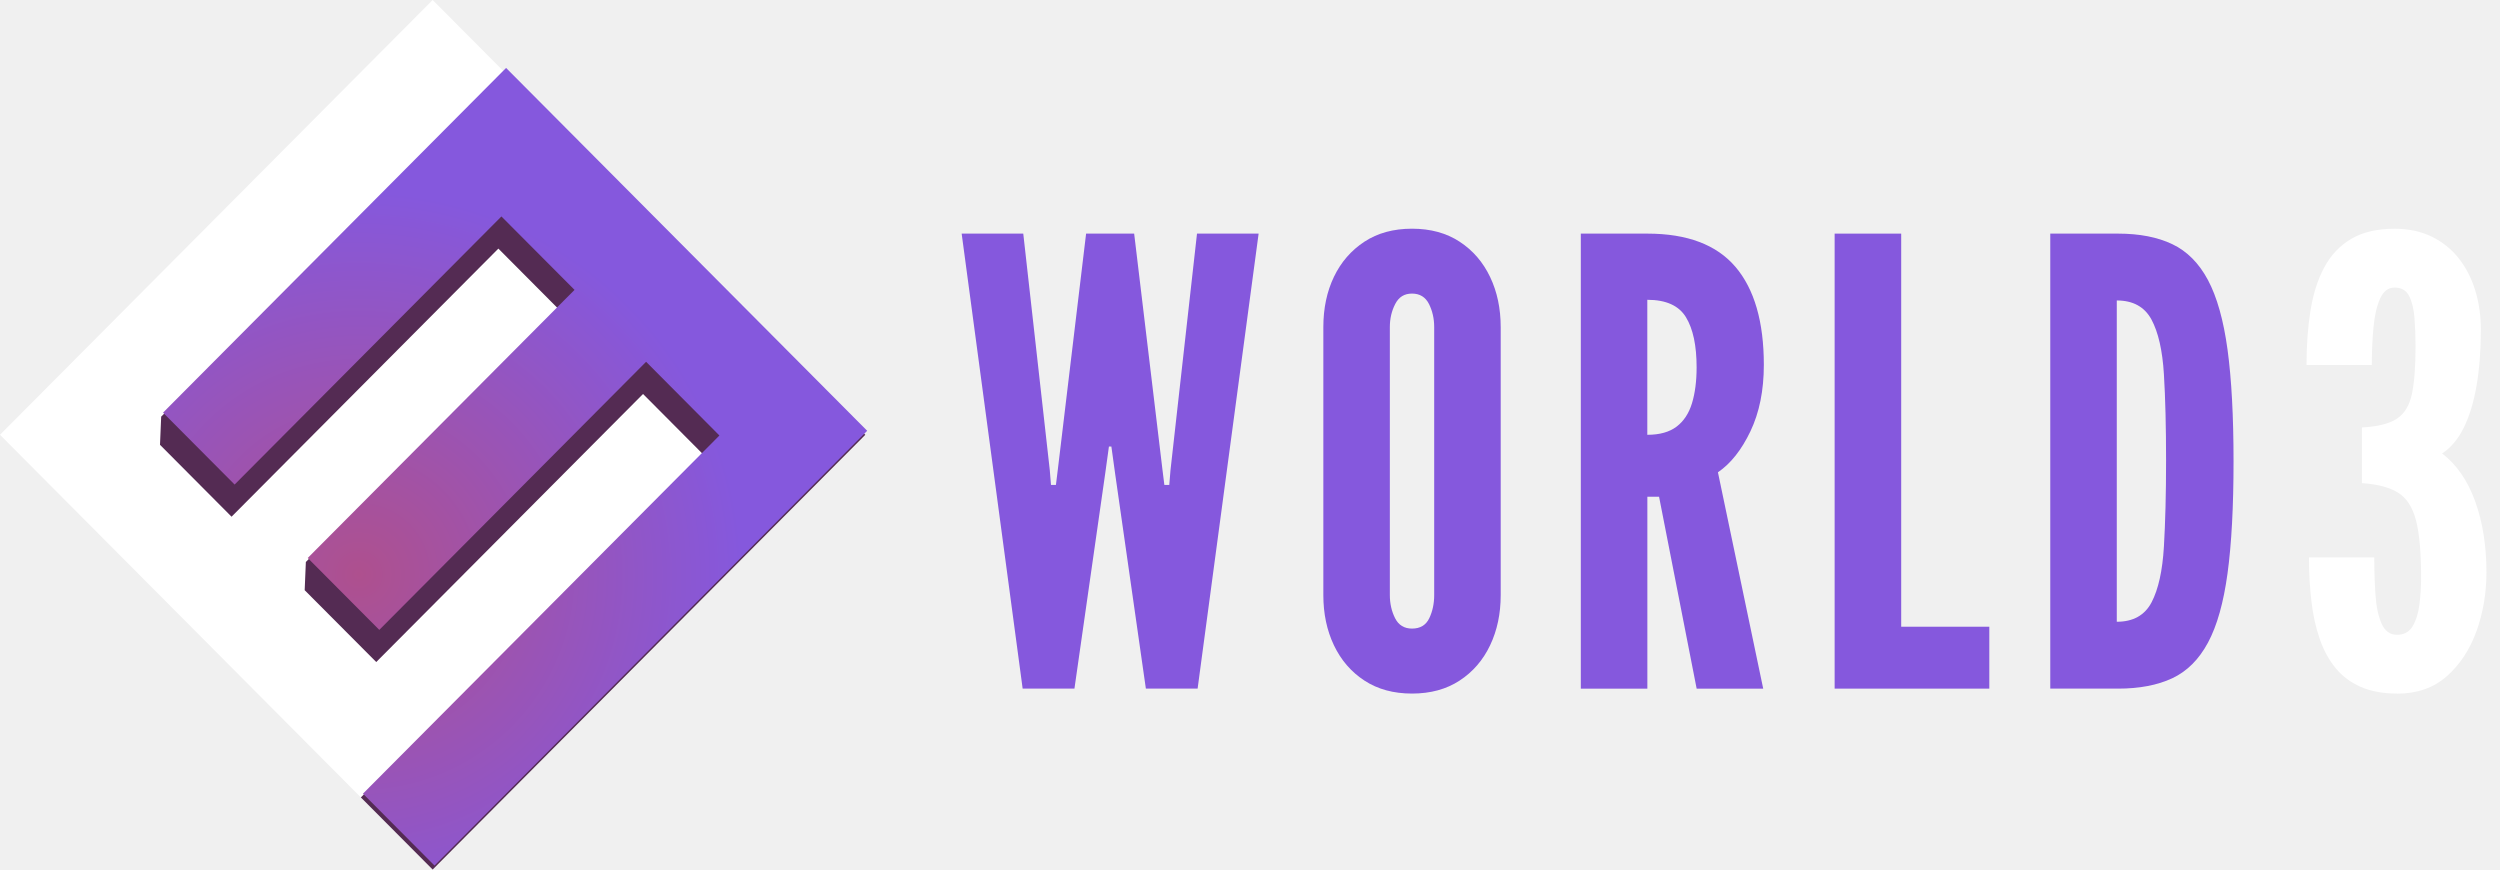
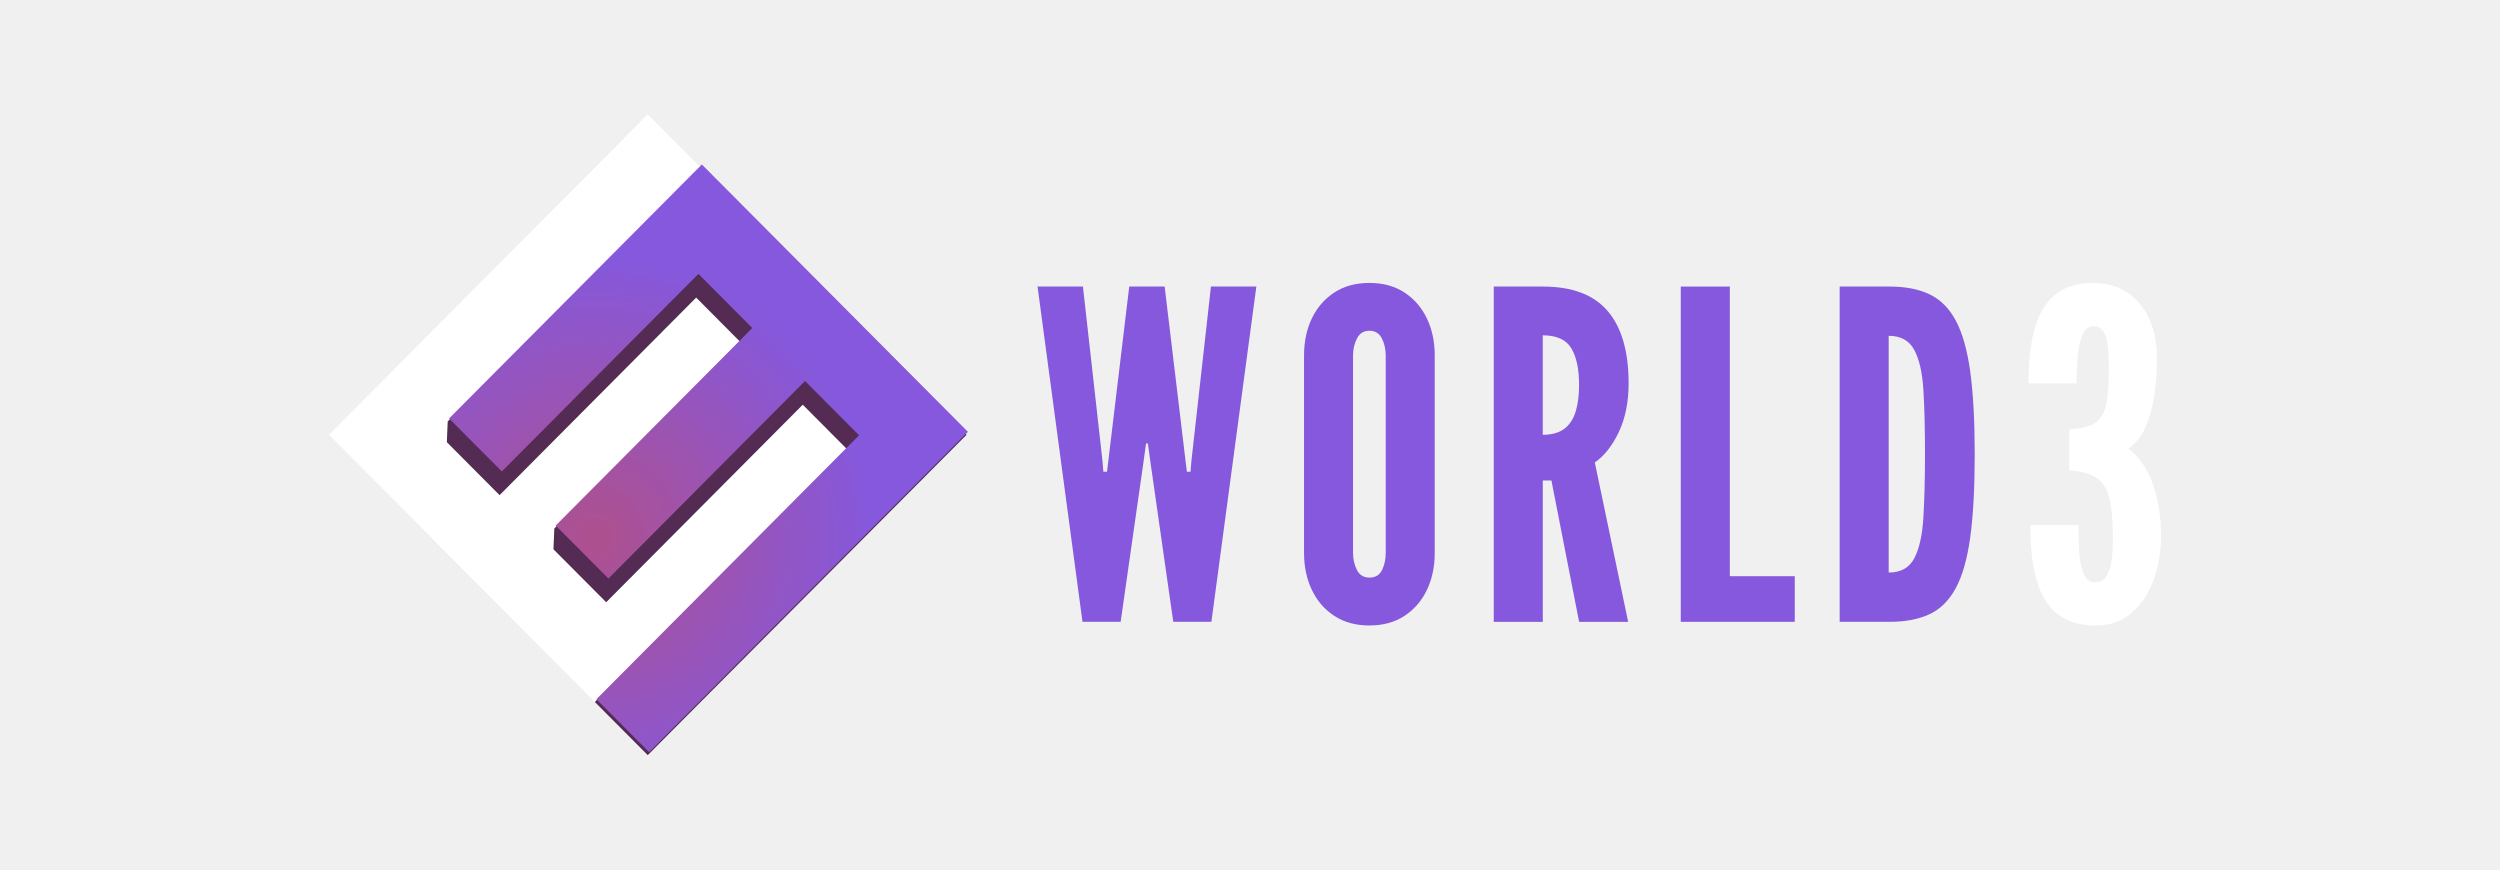
- <svg xmlns="http://www.w3.org/2000/svg" width="161" height="56" viewBox="0 0 161 56" fill="none">
+ <svg xmlns="http://www.w3.org/2000/svg" width="161" height="56" viewBox="-10 -10 181 76" fill="none" style="background: #000">
  <path d="M65.859 44.348L61.931 15.045H65.898L67.606 30.275L67.684 31.231H68.001L68.119 30.275L69.945 15.045H73.04L74.866 30.275L74.985 31.231H75.301L75.38 30.275L77.087 15.045H81.055L77.126 44.348H73.794L71.81 30.474L71.573 28.758H71.415L71.178 30.474L69.194 44.348H65.862H65.859Z" fill="#8558DD" />
  <path d="M90.934 44.666C89.743 44.666 88.722 44.388 87.869 43.829C87.015 43.271 86.362 42.514 85.906 41.558C85.451 40.603 85.223 39.525 85.223 38.328V21.065C85.223 19.857 85.451 18.776 85.906 17.826C86.362 16.877 87.018 16.123 87.869 15.565C88.722 15.006 89.743 14.728 90.934 14.728C92.125 14.728 93.146 15.006 93.999 15.565C94.853 16.123 95.506 16.88 95.962 17.836C96.418 18.791 96.645 19.869 96.645 21.065V38.328C96.645 39.525 96.418 40.6 95.962 41.558C95.506 42.517 94.85 43.274 93.999 43.829C93.146 44.388 92.125 44.666 90.934 44.666ZM90.934 40.481C91.463 40.481 91.833 40.258 92.046 39.812C92.258 39.366 92.362 38.872 92.362 38.325V21.062C92.362 20.519 92.249 20.021 92.025 19.576C91.8 19.13 91.435 18.907 90.934 18.907C90.433 18.907 90.083 19.13 89.853 19.576C89.622 20.021 89.506 20.516 89.506 21.062V38.325C89.506 38.872 89.619 39.366 89.843 39.812C90.068 40.258 90.433 40.481 90.934 40.481Z" fill="#8558DD" />
  <path d="M101.804 44.348V15.045H106.09C108.657 15.045 110.547 15.76 111.765 17.188C112.98 18.617 113.591 20.72 113.591 23.498C113.591 25.147 113.302 26.572 112.728 27.775C112.154 28.978 111.455 29.857 110.635 30.416L113.551 44.351H109.265L106.844 31.991H106.09V44.351H101.804V44.348ZM106.09 28.001C106.883 28.001 107.512 27.824 107.974 27.473C108.436 27.122 108.767 26.618 108.964 25.968C109.162 25.318 109.262 24.545 109.262 23.654C109.262 22.259 109.034 21.184 108.578 20.433C108.123 19.683 107.293 19.307 106.087 19.307V27.998L106.09 28.001Z" fill="#8558DD" />
  <path d="M118.15 44.348V15.045H122.437V40.361H128.112V44.348H118.153H118.15Z" fill="#8558DD" />
  <path d="M132.037 44.348V15.045H136.403C137.779 15.045 138.942 15.271 139.893 15.723C140.844 16.175 141.613 16.947 142.193 18.034C142.773 19.124 143.196 20.62 143.454 22.518C143.712 24.42 143.84 26.817 143.84 29.714C143.84 32.611 143.712 35.025 143.454 36.921C143.196 38.817 142.776 40.303 142.193 41.387C141.61 42.471 140.844 43.234 139.893 43.68C138.942 44.125 137.776 44.348 136.403 44.348H132.037ZM136.321 40.041C137.378 40.041 138.125 39.623 138.563 38.786C139 37.95 139.264 36.753 139.356 35.199C139.447 33.645 139.495 31.799 139.495 29.659C139.495 27.519 139.45 25.641 139.356 24.106C139.264 22.57 138.994 21.395 138.554 20.577C138.11 19.759 137.366 19.35 136.321 19.35V40.041Z" fill="#8558DD" />
  <path d="M154.367 44.666C153.468 44.666 152.69 44.522 152.037 44.238C151.384 43.951 150.84 43.548 150.411 43.023C149.98 42.498 149.64 41.873 149.391 41.149C149.139 40.425 148.959 39.617 148.856 38.728C148.75 37.837 148.698 36.894 148.698 35.898H152.903C152.903 36.75 152.93 37.556 152.982 38.319C153.033 39.082 153.167 39.702 153.379 40.172C153.592 40.645 153.92 40.88 154.37 40.88C154.819 40.88 155.154 40.697 155.372 40.331C155.591 39.965 155.737 39.501 155.81 38.936C155.883 38.371 155.919 37.782 155.919 37.171C155.919 35.578 155.81 34.357 155.591 33.514C155.372 32.672 154.99 32.076 154.44 31.731C153.89 31.387 153.115 31.179 152.11 31.115V27.528C153.115 27.476 153.863 27.29 154.352 26.969C154.841 26.652 155.166 26.121 155.324 25.385C155.482 24.649 155.561 23.62 155.561 22.305C155.561 21.654 155.536 21.038 155.491 20.461C155.445 19.884 155.33 19.414 155.145 19.057C154.959 18.696 154.649 18.519 154.212 18.519C153.802 18.519 153.492 18.754 153.279 19.228C153.067 19.701 152.924 20.314 152.854 21.071C152.781 21.828 152.745 22.64 152.745 23.504H148.54C148.54 22.228 148.625 21.056 148.798 19.985C148.971 18.916 149.266 17.988 149.691 17.204C150.114 16.419 150.694 15.812 151.426 15.378C152.161 14.948 153.088 14.731 154.212 14.731C155.111 14.731 155.907 14.899 156.603 15.241C157.298 15.58 157.879 16.047 158.35 16.645C158.817 17.243 159.173 17.933 159.41 18.718C159.647 19.502 159.768 20.339 159.768 21.23C159.768 22.558 159.674 23.758 159.492 24.829C159.307 25.901 159.033 26.804 158.669 27.54C158.304 28.279 157.839 28.831 157.271 29.204C158.21 29.921 158.921 30.953 159.404 32.293C159.887 33.636 160.127 35.157 160.127 36.857C160.127 38.2 159.911 39.464 159.483 40.654C159.051 41.845 158.413 42.81 157.569 43.554C156.721 44.299 155.658 44.672 154.376 44.672L154.367 44.666Z" fill="white" />
  <path d="M55.727 27.999L27.863 0L-0 27.999L27.863 55.998L55.727 27.999Z" fill="white" />
  <path d="M32.472 4.632L10.38 26.832L10.304 28.645L14.912 33.276L32.095 16.01L35.938 19.871L19.697 36.191L19.621 38.008L24.23 42.635L41.412 25.372L45.255 29.234L23.239 51.354L27.863 56L55.727 28.001L32.472 4.632Z" fill="#542B53" />
  <path d="M32.592 4.375L10.5 26.574L15.109 31.205L32.291 13.939L37 18.668L19.817 35.934L24.426 40.565L41.609 23.299L46.33 28.046L23.375 51.112L27.983 55.743L55.847 27.743L32.592 4.375Z" fill="url(#paint0_radial_863_531)" />
  <defs>
    <radialGradient id="paint0_radial_863_531" cx="0" cy="0" r="1" gradientUnits="userSpaceOnUse" gradientTransform="translate(23.1288 37.0114) scale(24.6317 24.7513)">
      <stop stop-color="#AE508E" />
      <stop offset="1" stop-color="#8558DD" />
    </radialGradient>
  </defs>
</svg>
